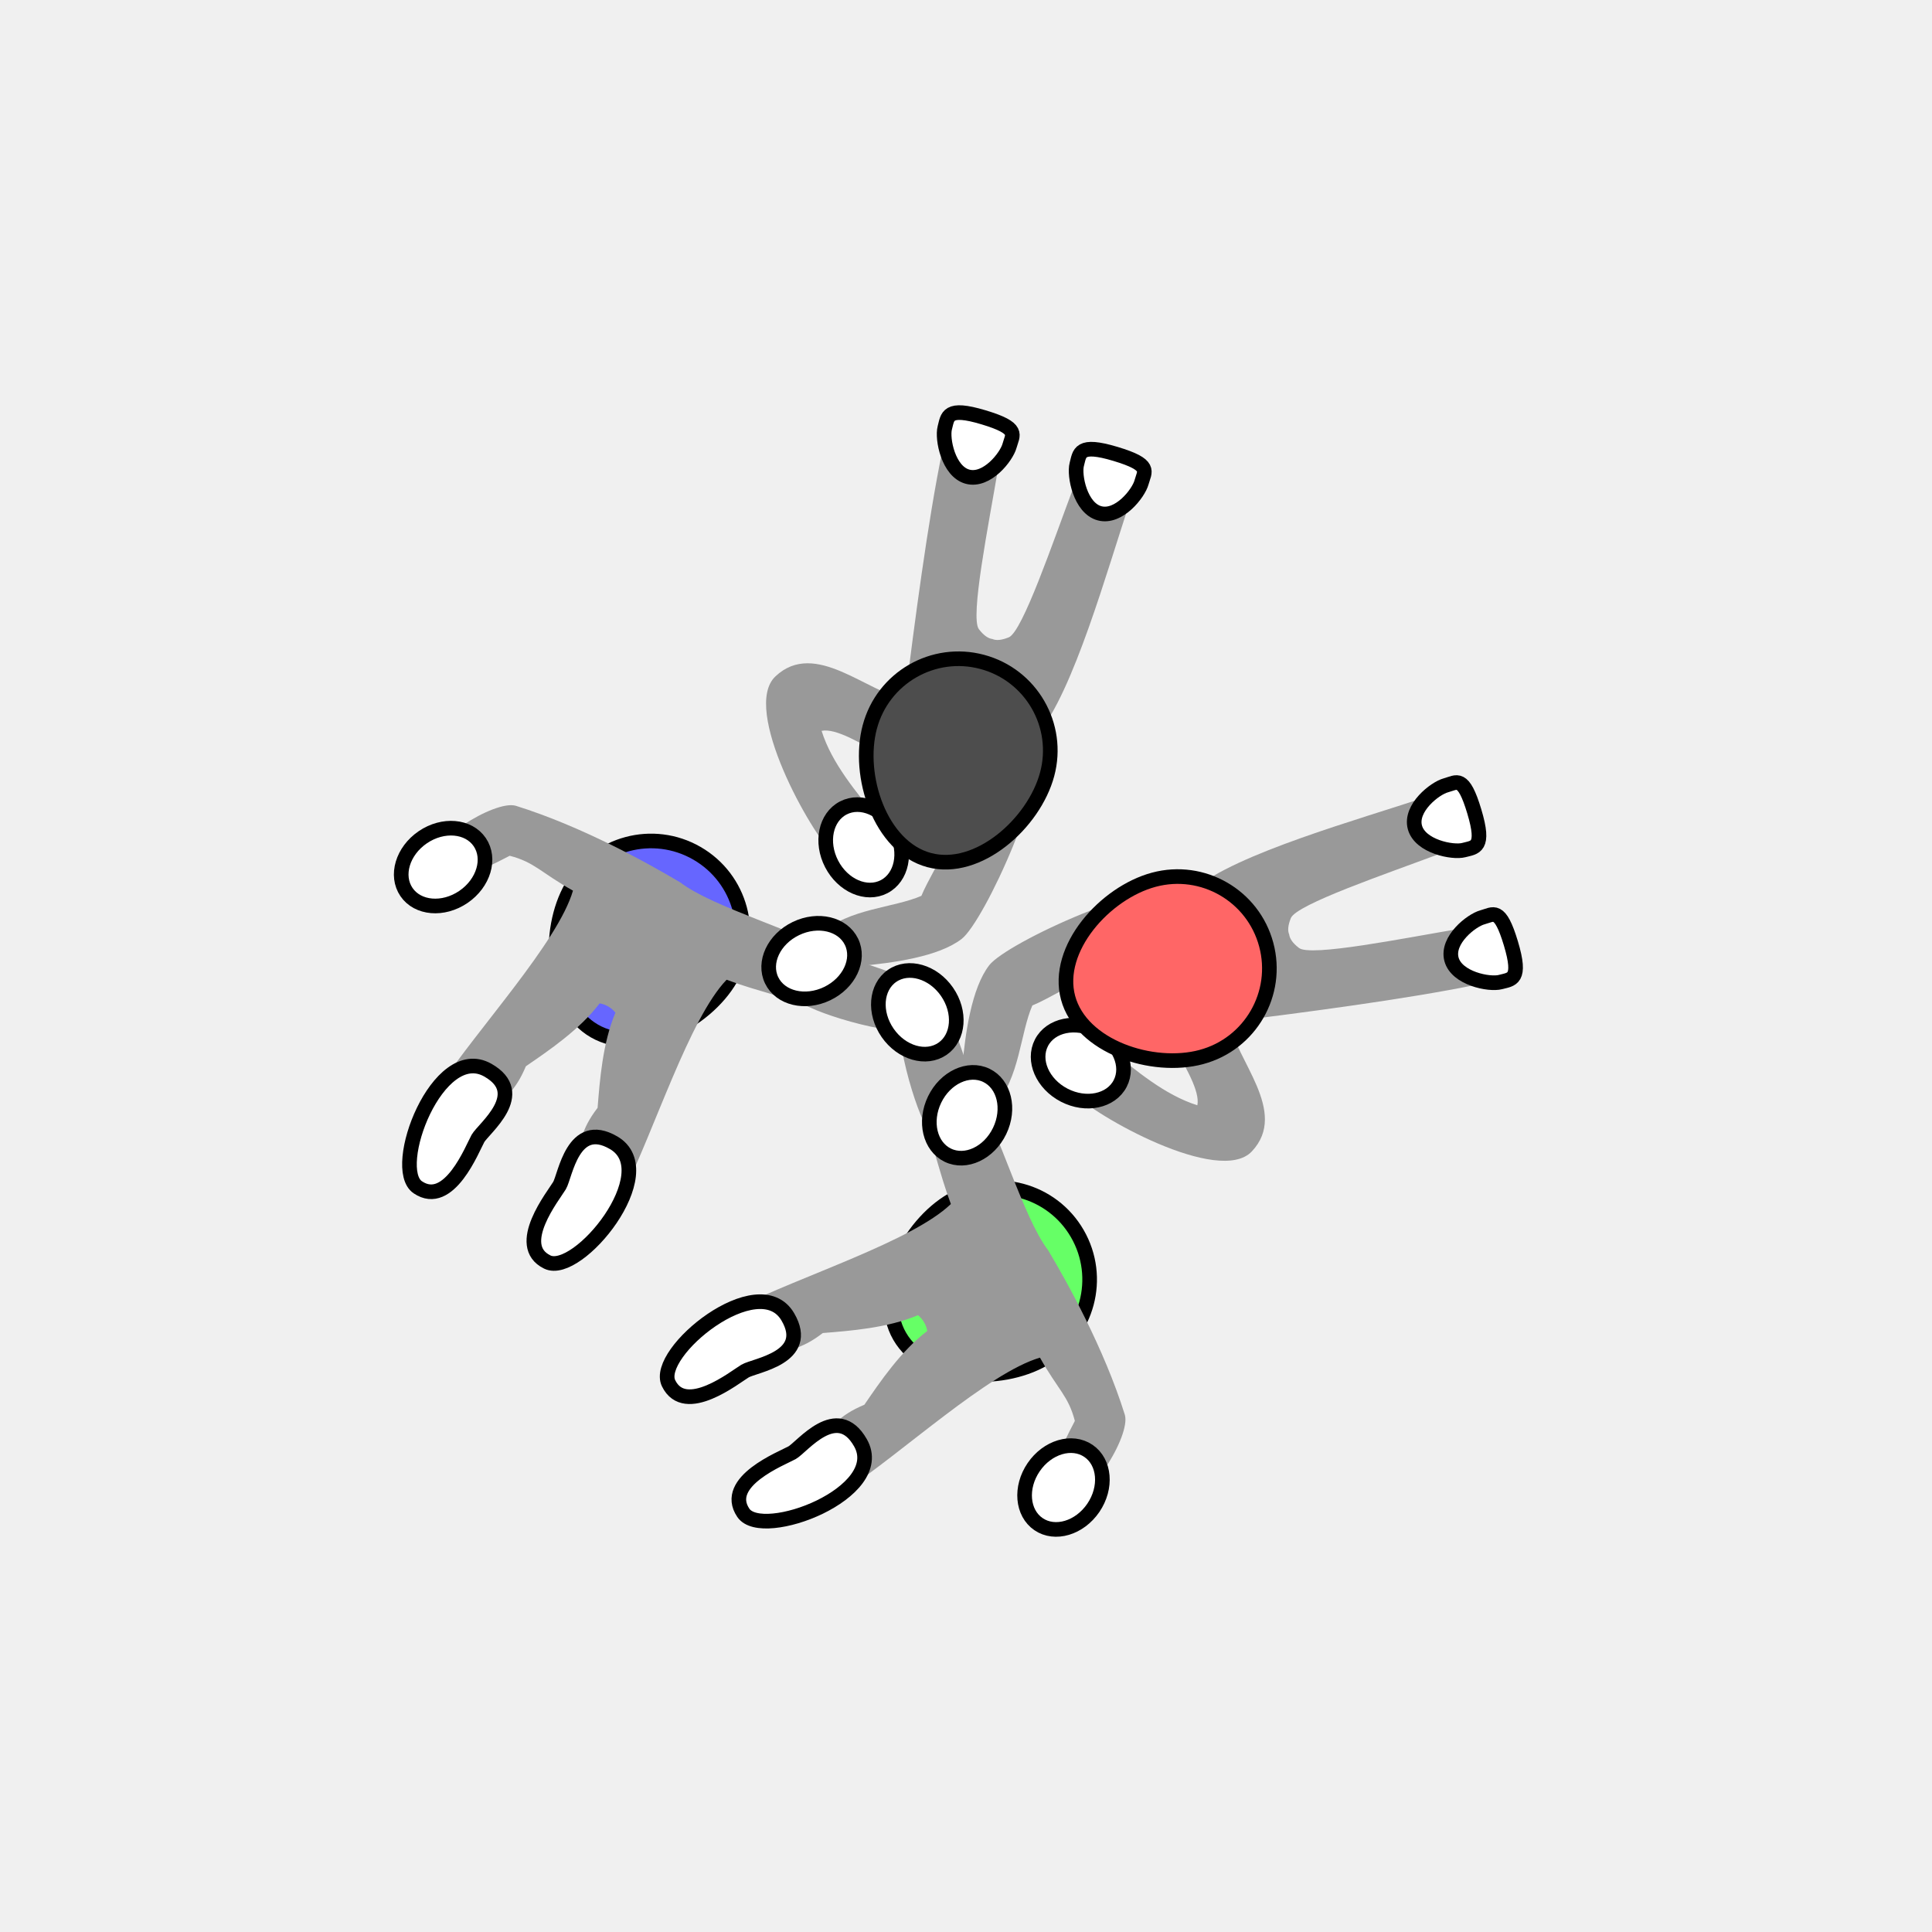
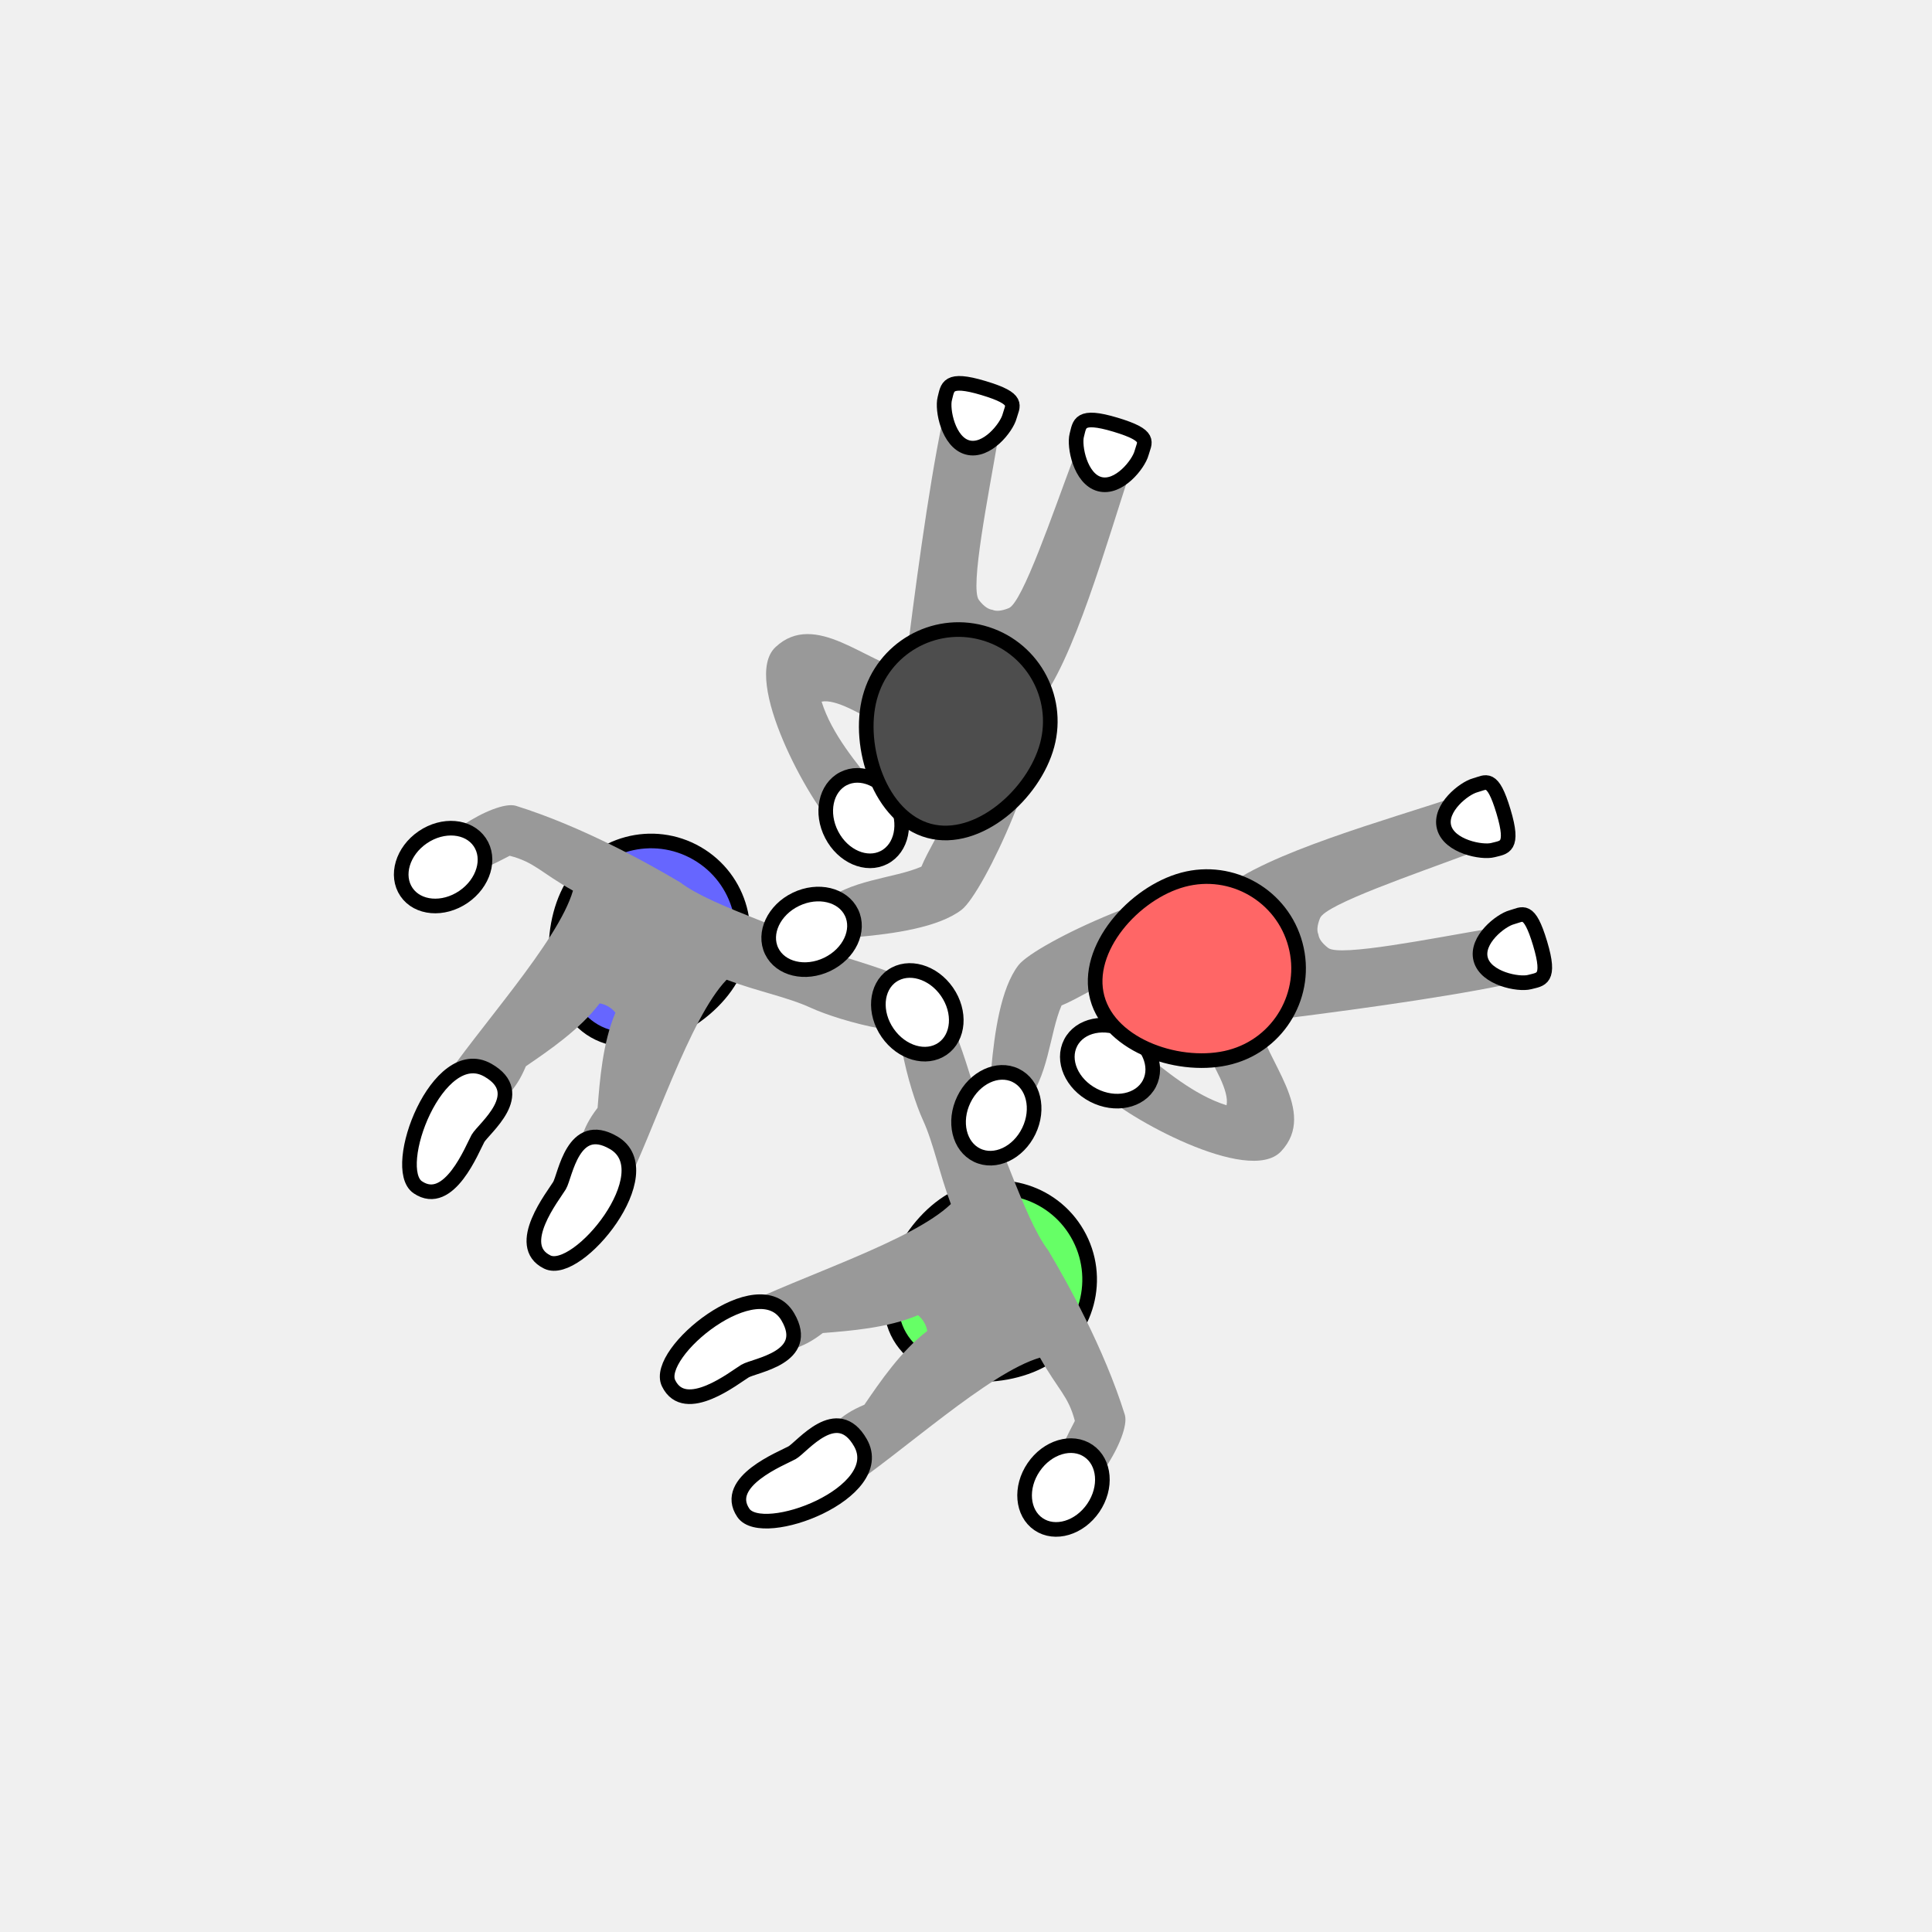
<svg xmlns="http://www.w3.org/2000/svg" width="35mm" height="35mm" viewBox="0 0 35 35" version="1.1" id="svg1" xml:space="preserve">
  <defs id="defs1" />
  <g id="layer1">
    <path id="path1-3-0-5" style="fill:#66ff66;fill-opacity:1;stroke:#000000;stroke-width:0.265" d="m 18.908,24.62 c -0.795,0.459 -2.151,0.383 -2.61,-0.413 -0.459,-0.795 0.153,-2.008 0.948,-2.467 0.795,-0.459 1.812,-0.187 2.271,0.609 0.459,0.795 0.187,1.812 -0.609,2.271 z" />
    <path style="fill:#999999;fill-opacity:1;stroke:none;stroke-width:0.265;stroke-dasharray:none;stroke-opacity:1" d="m 13.415,24.36 c -0.153,-0.249 -0.223,-0.584 -0.042,-0.675 1.121,-0.563 3.152,-1.199 3.853,-1.873 -0.214,-0.569 -0.312,-1.099 -0.508,-1.525 -0.244,-0.531 -0.665,-2.047 -0.286,-2.37 0.663,-0.314 1.034,1.278 1.264,1.937 0.385,0.59 0.842,2.212 1.292,2.795 0.343,0.575 1.016,1.783 1.389,2.98 0.116,0.374 -0.675,1.664 -1.09,1.495 -0.411,-0.167 -0.097,-0.848 0.185,-1.383 -0.118,-0.454 -0.301,-0.557 -0.632,-1.146 -0.933,0.273 -2.493,1.72 -3.539,2.413 -0.299,0.198 -0.877,-0.671 -0.585,-0.88 0.421,-0.301 0.451,-0.473 0.943,-0.68 0.284,-0.415 0.663,-0.974 1.139,-1.336 -0.01,-0.062 -0.032,-0.114 -0.058,-0.158 -0.026,-0.045 -0.061,-0.088 -0.11,-0.128 -0.551,0.232 -1.223,0.283 -1.724,0.323 -0.423,0.324 -0.588,0.264 -1.058,0.48 -0.143,0.065 -0.313,-0.075 -0.433,-0.269 z" id="path4-6-3-2-6" />
    <path id="path1-7-1-1-4-1" style="fill:#ffffff;stroke:#000000;stroke-width:0.265;stroke-dasharray:none" d="m 12.112,25.059 c 0.299,0.615 1.207,-0.115 1.385,-0.221 0.178,-0.106 1.209,-0.241 0.775,-0.982 -0.527,-0.899 -2.43,0.649 -2.16,1.203 z" />
    <path id="path1-7-1-1-4-5-1" style="fill:#ffffff;stroke:#000000;stroke-width:0.265;stroke-dasharray:none" d="m 13.466,27.406 c -0.383,-0.567 0.703,-0.988 0.884,-1.089 0.181,-0.102 0.813,-0.927 1.238,-0.18 0.515,0.906 -1.777,1.78 -2.122,1.269 z" />
    <ellipse style="fill:#ffffff;fill-opacity:1;stroke:#000000;stroke-width:0.265;stroke-dasharray:none;stroke-opacity:1" id="path1-7-2-9-9-1-3-9-9" cx="-31.096" cy="11.42" rx="0.654" ry="0.803" transform="matrix(-0.8263744,-0.5631211,-0.5631211,0.8263744,0,0)" />
    <path id="path1-3-0-5-8" style="fill:#6666ff;fill-opacity:1;stroke:#000000;stroke-width:0.265" d="m 10.355,16.067 c -0.459,0.795 -0.383,2.151 0.413,2.61 0.795,0.459 2.008,-0.153 2.467,-0.948 0.459,-0.795 0.187,-1.812 -0.609,-2.271 -0.795,-0.459 -1.812,-0.187 -2.271,0.609 z" />
    <path style="fill:#999999;fill-opacity:1;stroke:none;stroke-width:0.265;stroke-dasharray:none;stroke-opacity:1" d="m 10.615,21.56 c 0.249,0.153 0.584,0.223 0.675,0.042 0.563,-1.121 1.199,-3.152 1.873,-3.853 0.569,0.214 1.099,0.312 1.525,0.508 0.531,0.244 2.047,0.665 2.37,0.286 0.314,-0.663 -1.278,-1.034 -1.937,-1.264 -0.59,-0.385 -2.212,-0.842 -2.795,-1.292 -0.575,-0.343 -1.783,-1.016 -2.98,-1.389 -0.374,-0.116 -1.664,0.675 -1.495,1.09 0.167,0.411 0.848,0.097 1.383,-0.185 0.454,0.118 0.557,0.301 1.146,0.632 -0.273,0.933 -1.72,2.493 -2.413,3.539 -0.198,0.299 0.671,0.877 0.88,0.585 0.301,-0.421 0.473,-0.451 0.68,-0.943 0.415,-0.284 0.974,-0.663 1.336,-1.139 0.062,0.01 0.114,0.032 0.158,0.058 0.045,0.026 0.088,0.061 0.128,0.11 -0.232,0.551 -0.283,1.223 -0.323,1.724 -0.324,0.423 -0.264,0.588 -0.48,1.058 -0.065,0.143 0.075,0.313 0.269,0.433 z" id="path4-6-3-2-6-5" />
    <ellipse style="fill:#ffffff;fill-opacity:1;stroke:#000000;stroke-width:0.265;stroke-dasharray:none;stroke-opacity:1" id="path1-7-2-9-9-1-3-5" cx="-3.205" cy="-24.54" rx="0.654" ry="0.803" transform="rotate(145.2597)" />
    <path id="path1-7-1-1-4-1-7" style="fill:#ffffff;stroke:#000000;stroke-width:0.265;stroke-dasharray:none" d="m 9.915,22.863 c -0.615,-0.299 0.115,-1.207 0.221,-1.385 0.106,-0.178 0.241,-1.209 0.982,-0.775 0.899,0.527 -0.649,2.43 -1.203,2.16 z" />
    <path id="path1-7-1-1-4-5-1-4" style="fill:#ffffff;stroke:#000000;stroke-width:0.265;stroke-dasharray:none" d="m 7.569,21.509 c 0.567,0.383 0.988,-0.703 1.089,-0.884 0.102,-0.181 0.927,-0.813 0.18,-1.238 -0.906,-0.515 -1.78,1.777 -1.269,2.122 z" />
    <ellipse style="fill:#ffffff;fill-opacity:1;stroke:#000000;stroke-width:0.265;stroke-dasharray:none;stroke-opacity:1" id="path1-7-2-9-9-1-3-9-9-8" cx="17.501" cy="2.212" rx="0.654" ry="0.803" transform="rotate(55.72808)" />
-     <path style="fill:#999999;fill-opacity:1;stroke:none;stroke-width:0.265;stroke-dasharray:none;stroke-opacity:1" d="m 26.859,17.283 c 0.072,0.252 0.055,0.522 -0.121,0.558 -1.228,0.254 -3.137,0.506 -4.462,0.668 0.089,0.676 1.083,1.628 0.402,2.35 -0.59,0.626 -2.854,-0.648 -3.236,-1.062 -0.191,-0.207 0.447,-0.956 0.682,-0.769 0.448,0.355 0.973,0.809 1.567,0.995 0.104,-0.503 -1.066,-1.809 -0.991,-2.375 -0.157,-0.567 -1.473,0.355 -1.998,0.567 -0.219,0.501 -0.233,1.326 -0.674,1.795 -0.343,-0.06 -0.628,-0.332 -0.599,-0.655 0.057,-0.629 0.169,-1.45 0.492,-1.869 0.312,-0.405 2.936,-1.618 3.706,-1.373 0.761,-0.651 3.004,-1.271 4.193,-1.67 0.341,-0.114 0.598,0.897 0.262,1.024 -0.969,0.364 -2.595,0.916 -2.697,1.165 -0.057,0.141 -0.058,0.234 -0.03,0.297 0.008,0.069 0.056,0.151 0.177,0.244 0.213,0.164 1.895,-0.176 2.915,-0.348 0.177,-0.03 0.338,0.204 0.409,0.456 z" id="path4-4-5-5-1-3" />
-     <ellipse style="fill:#ffffff;fill-opacity:1;stroke:#000000;stroke-width:0.265;stroke-dasharray:none;stroke-opacity:1" id="path1-7-2-9-9-1-6-1-2-3-6" cx="8.094" cy="-26.245" rx="0.654" ry="0.803" transform="rotate(117.387)" />
-     <path id="path1-7-1-2-6-5-0-1" style="fill:#ffffff;stroke:#000000;stroke-width:0.265;stroke-dasharray:none" d="m 26.856,16.618 c -0.2,0.054 -0.654,0.411 -0.561,0.76 0.093,0.349 0.686,0.466 0.886,0.413 0.2,-0.054 0.391,-0.032 0.19,-0.701 -0.201,-0.669 -0.315,-0.525 -0.515,-0.472 z" />
-     <path id="path1-7-1-9-0-2-6-6-8" style="fill:#ffffff;stroke:#000000;stroke-width:0.265;stroke-dasharray:none" d="m 26.193,14.227 c -0.2,0.054 -0.654,0.411 -0.561,0.76 0.093,0.349 0.686,0.466 0.886,0.413 0.2,-0.054 0.391,-0.032 0.19,-0.701 -0.201,-0.669 -0.315,-0.525 -0.515,-0.472 z" />
-     <path id="path1-9-9-6" style="fill:#ff6666;fill-opacity:1;stroke:#000000;stroke-width:0.265" d="m 21.764,19.149 c -0.887,0.238 -2.177,-0.187 -2.415,-1.074 -0.238,-0.887 0.667,-1.9 1.554,-2.138 0.887,-0.238 1.799,0.289 2.036,1.176 0.238,0.887 -0.289,1.799 -1.176,2.036 z" />
-     <ellipse style="fill:#ffffff;fill-opacity:1;stroke:#000000;stroke-width:0.265;stroke-dasharray:none;stroke-opacity:1" id="path1-7-2-9-9-1-3-9-9-8-5-4" cx="24.554" cy="10.596" rx="0.654" ry="0.803" transform="rotate(25.72808)" />
-     <path style="fill:#999999;fill-opacity:1;stroke:none;stroke-width:0.265;stroke-dasharray:none;stroke-opacity:1" d="m 17.624,8.072 c -0.252,-0.072 -0.522,-0.055 -0.558,0.121 -0.254,1.228 -0.506,3.137 -0.668,4.462 -0.676,-0.089 -1.628,-1.083 -2.35,-0.402 -0.626,0.59 0.648,2.854 1.062,3.236 0.207,0.191 0.956,-0.447 0.769,-0.682 -0.355,-0.448 -0.809,-0.973 -0.995,-1.567 0.503,-0.104 1.809,1.066 2.375,0.991 0.567,0.157 -0.355,1.473 -0.567,1.998 -0.501,0.219 -1.326,0.233 -1.795,0.674 0.06,0.343 0.332,0.628 0.655,0.599 0.629,-0.057 1.45,-0.169 1.869,-0.492 0.405,-0.312 1.618,-2.936 1.373,-3.706 0.651,-0.761 1.271,-3.004 1.67,-4.193 0.114,-0.341 -0.897,-0.598 -1.024,-0.262 -0.364,0.969 -0.916,2.595 -1.165,2.697 -0.141,0.057 -0.234,0.058 -0.297,0.03 -0.069,-0.008 -0.151,-0.056 -0.244,-0.177 -0.164,-0.213 0.176,-1.895 0.348,-2.915 0.03,-0.177 -0.204,-0.338 -0.456,-0.409 z" id="path4-4-5-5-1-3-1" />
-     <ellipse style="fill:#ffffff;fill-opacity:1;stroke:#000000;stroke-width:0.265;stroke-dasharray:none;stroke-opacity:1" id="path1-7-2-9-9-1-6-1-2-3-6-0" cx="-6.832" cy="20.827" rx="0.654" ry="0.803" transform="matrix(-0.88792,0.4599979,0.4599979,0.88792,0,0)" />
-     <path id="path1-7-1-2-6-5-0-1-5" style="fill:#ffffff;stroke:#000000;stroke-width:0.265;stroke-dasharray:none" d="m 18.289,8.075 c -0.054,0.2 -0.411,0.654 -0.76,0.561 -0.349,-0.093 -0.466,-0.686 -0.413,-0.886 0.054,-0.2 0.032,-0.391 0.701,-0.19 0.669,0.201 0.525,0.315 0.472,0.515 z" />
-     <path id="path1-7-1-9-0-2-6-6-8-1" style="fill:#ffffff;stroke:#000000;stroke-width:0.265;stroke-dasharray:none" d="m 20.68,8.738 c -0.054,0.2 -0.411,0.654 -0.76,0.561 -0.349,-0.093 -0.466,-0.686 -0.413,-0.886 0.054,-0.2 0.032,-0.391 0.701,-0.19 0.669,0.201 0.525,0.315 0.472,0.515 z" />
-     <path id="path1-9-9-6-1" style="fill:#4d4d4d;fill-opacity:1;stroke:#000000;stroke-width:0.265" d="m 15.758,13.166 c -0.238,0.887 0.187,2.177 1.074,2.415 0.887,0.238 1.9,-0.667 2.138,-1.554 0.238,-0.887 -0.289,-1.799 -1.176,-2.036 -0.887,-0.238 -1.799,0.289 -2.036,1.176 z" />
-     <ellipse style="fill:#ffffff;fill-opacity:1;stroke:#000000;stroke-width:0.265;stroke-dasharray:none;stroke-opacity:1" id="path1-7-2-9-9-1-3-9-9-8-5-4-0" cx="-22.067" cy="-5.687" rx="0.654" ry="0.803" transform="matrix(-0.4341006,-0.9008644,-0.9008644,0.4341006,0,0)" />
+     <path style="fill:#999999;fill-opacity:1;stroke:none;stroke-width:0.265;stroke-dasharray:none;stroke-opacity:1" d="m 27.388,17.283 c 0.072,0.252 0.055,0.522 -0.121,0.558 -1.228,0.254 -3.137,0.506 -4.462,0.668 0.089,0.676 1.083,1.628 0.402,2.35 -0.59,0.626 -2.854,-0.648 -3.236,-1.062 -0.191,-0.207 0.447,-0.956 0.682,-0.769 0.448,0.355 0.973,0.809 1.567,0.995 0.104,-0.503 -1.066,-1.809 -0.991,-2.375 -0.157,-0.567 -1.473,0.355 -1.998,0.567 -0.219,0.501 -0.233,1.326 -0.674,1.795 -0.343,-0.06 -0.628,-0.332 -0.599,-0.655 0.057,-0.629 0.169,-1.45 0.492,-1.869 0.312,-0.405 2.936,-1.618 3.706,-1.373 0.761,-0.651 3.004,-1.271 4.193,-1.67 0.341,-0.114 0.598,0.897 0.262,1.024 -0.969,0.364 -2.595,0.916 -2.697,1.165 -0.057,0.141 -0.058,0.234 -0.03,0.297 0.008,0.069 0.056,0.151 0.177,0.244 0.213,0.164 1.895,-0.176 2.915,-0.348 0.177,-0.03 0.338,0.204 0.409,0.456 z" id="path4-4-5-5-1-3" />
+     <ellipse style="fill:#ffffff;fill-opacity:1;stroke:#000000;stroke-width:0.265;stroke-dasharray:none;stroke-opacity:1" id="path1-7-2-9-9-1-6-1-2-3-6" cx="7.851" cy="-26.715" rx="0.654" ry="0.803" transform="rotate(117.387)" />
+     <path id="path1-7-1-2-6-5-0-1" style="fill:#ffffff;stroke:#000000;stroke-width:0.265;stroke-dasharray:none" d="m 27.385,16.618 c -0.2,0.054 -0.654,0.411 -0.561,0.76 0.093,0.349 0.686,0.466 0.886,0.413 0.2,-0.054 0.391,-0.032 0.19,-0.701 -0.201,-0.669 -0.315,-0.525 -0.515,-0.472 z" />
+     <path id="path1-7-1-9-0-2-6-6-8" style="fill:#ffffff;stroke:#000000;stroke-width:0.265;stroke-dasharray:none" d="m 26.722,14.227 c -0.2,0.054 -0.654,0.411 -0.561,0.76 0.093,0.349 0.686,0.466 0.886,0.413 0.2,-0.054 0.391,-0.032 0.19,-0.701 -0.201,-0.669 -0.315,-0.525 -0.515,-0.472 z" />
+     <path id="path1-9-9-6" style="fill:#ff6666;fill-opacity:1;stroke:#000000;stroke-width:0.265" d="m 22.293,19.149 c -0.887,0.238 -2.177,-0.187 -2.415,-1.074 -0.238,-0.887 0.667,-1.9 1.554,-2.138 0.887,-0.238 1.799,0.289 2.036,1.176 0.238,0.887 -0.289,1.799 -1.176,2.036 z" />
+     <ellipse style="fill:#ffffff;fill-opacity:1;stroke:#000000;stroke-width:0.265;stroke-dasharray:none;stroke-opacity:1" id="path1-7-2-9-9-1-3-9-9-8-5-4" cx="25.031" cy="10.366" rx="0.654" ry="0.803" transform="rotate(25.72808)" />
+     <path style="fill:#999999;fill-opacity:1;stroke:none;stroke-width:0.265;stroke-dasharray:none;stroke-opacity:1" d="m 17.624,7.543 c -0.252,-0.072 -0.522,-0.055 -0.558,0.121 -0.254,1.228 -0.506,3.137 -0.668,4.462 -0.676,-0.089 -1.628,-1.083 -2.35,-0.402 -0.626,0.59 0.648,2.854 1.062,3.236 0.207,0.191 0.956,-0.447 0.769,-0.682 -0.355,-0.448 -0.809,-0.973 -0.995,-1.567 0.503,-0.104 1.809,1.066 2.375,0.991 0.567,0.157 -0.355,1.473 -0.567,1.998 -0.501,0.219 -1.326,0.233 -1.795,0.674 0.06,0.343 0.332,0.628 0.655,0.599 0.629,-0.057 1.45,-0.169 1.869,-0.492 0.405,-0.312 1.618,-2.936 1.373,-3.706 0.651,-0.761 1.271,-3.004 1.67,-4.193 0.114,-0.341 -0.897,-0.598 -1.024,-0.262 -0.364,0.969 -0.916,2.595 -1.165,2.697 -0.141,0.057 -0.234,0.058 -0.297,0.03 -0.069,-0.008 -0.151,-0.056 -0.244,-0.177 C 17.567,10.654 17.907,8.972 18.08,7.952 18.11,7.775 17.876,7.614 17.624,7.543 Z" id="path4-4-5-5-1-3-1" />
+     <ellipse style="fill:#ffffff;fill-opacity:1;stroke:#000000;stroke-width:0.265;stroke-dasharray:none;stroke-opacity:1" id="path1-7-2-9-9-1-6-1-2-3-6-0" cx="-7.076" cy="20.357" rx="0.654" ry="0.803" transform="matrix(-0.88792,0.4599979,0.4599979,0.88792,0,0)" />
+     <path id="path1-7-1-2-6-5-0-1-5" style="fill:#ffffff;stroke:#000000;stroke-width:0.265;stroke-dasharray:none" d="m 18.289,7.545 c -0.054,0.2 -0.411,0.654 -0.76,0.561 -0.349,-0.093 -0.466,-0.686 -0.413,-0.886 0.054,-0.2 0.032,-0.391 0.701,-0.19 0.669,0.201 0.525,0.315 0.472,0.515 z" />
+     <path id="path1-7-1-9-0-2-6-6-8-1" style="fill:#ffffff;stroke:#000000;stroke-width:0.265;stroke-dasharray:none" d="m 20.68,8.209 c -0.054,0.2 -0.411,0.654 -0.76,0.561 -0.349,-0.093 -0.466,-0.686 -0.413,-0.886 0.054,-0.2 0.032,-0.391 0.701,-0.19 0.669,0.201 0.525,0.315 0.472,0.515 z" />
+     <path id="path1-9-9-6-1" style="fill:#4d4d4d;fill-opacity:1;stroke:#000000;stroke-width:0.265" d="m 15.758,12.637 c -0.238,0.887 0.187,2.177 1.074,2.415 0.887,0.238 1.9,-0.667 2.138,-1.554 0.238,-0.887 -0.289,-1.799 -1.176,-2.036 -0.887,-0.238 -1.799,0.289 -2.036,1.176 z" />
+     <ellipse style="fill:#ffffff;fill-opacity:1;stroke:#000000;stroke-width:0.265;stroke-dasharray:none;stroke-opacity:1" id="path1-7-2-9-9-1-3-9-9-8-5-4-0" cx="-21.59" cy="-5.917" rx="0.654" ry="0.803" transform="matrix(-0.4341006,-0.9008644,-0.9008644,0.4341006,0,0)" />
  </g>
</svg>
